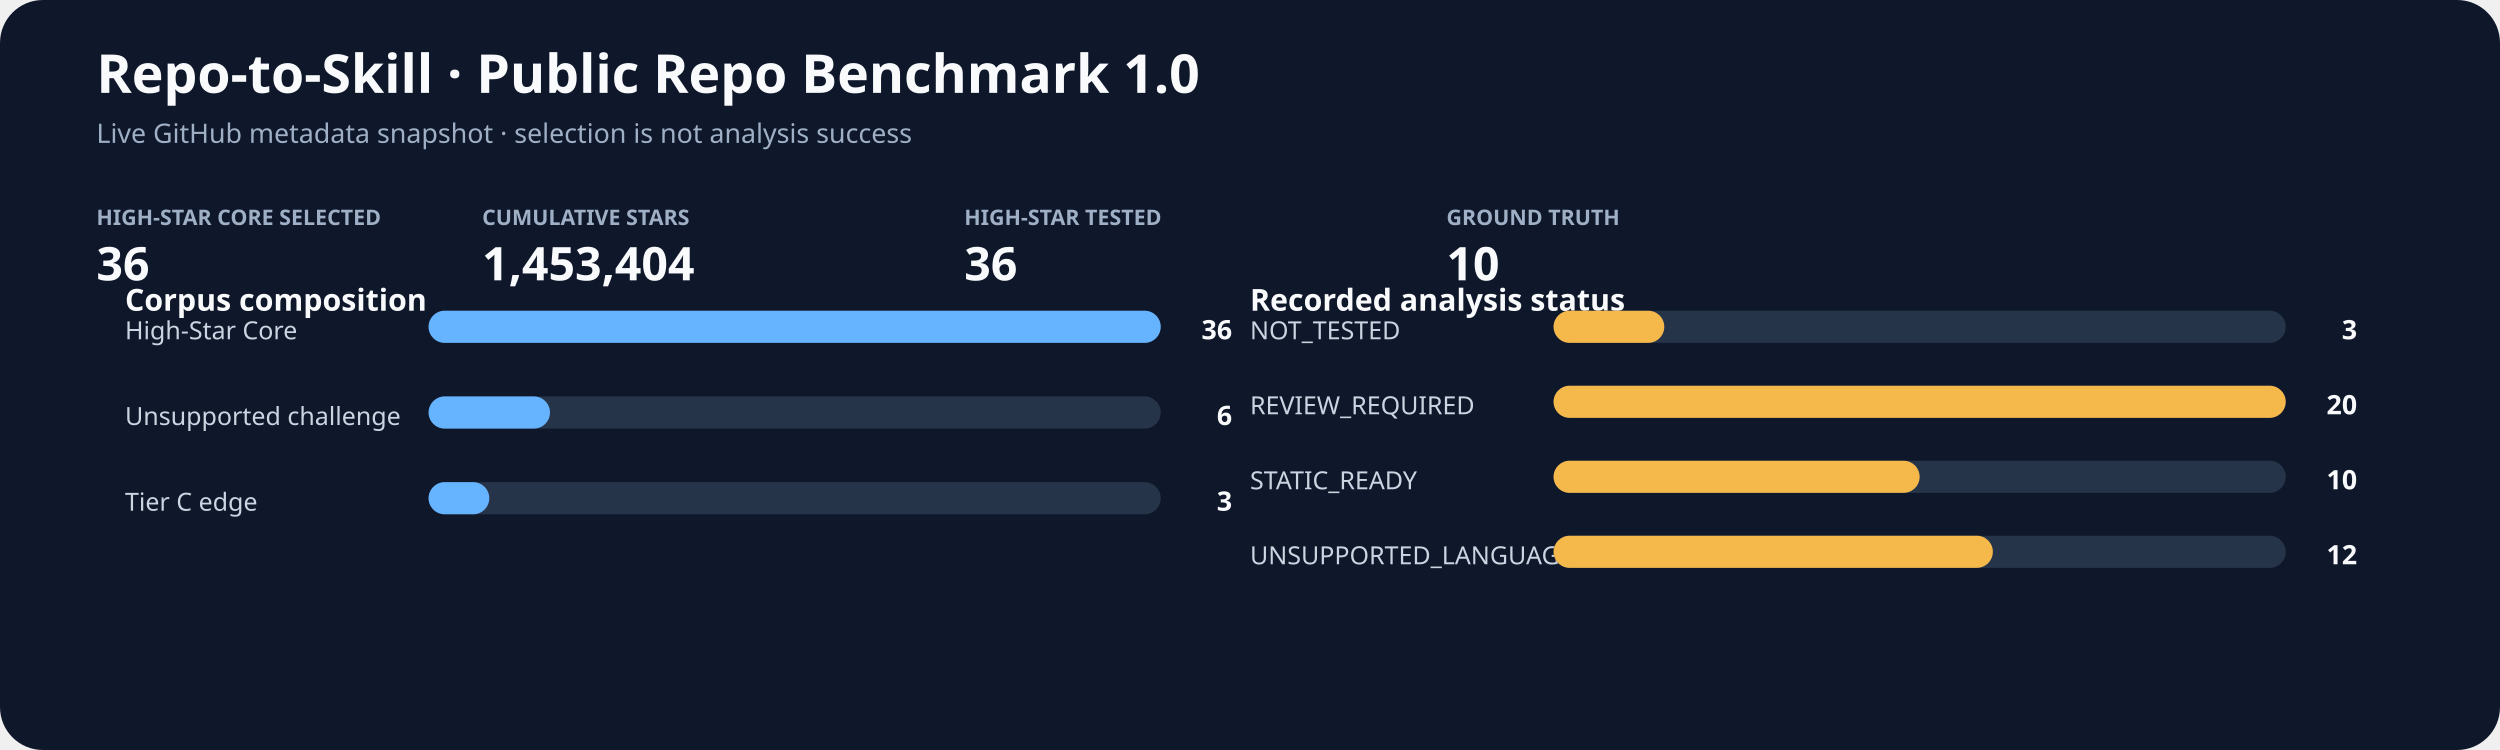
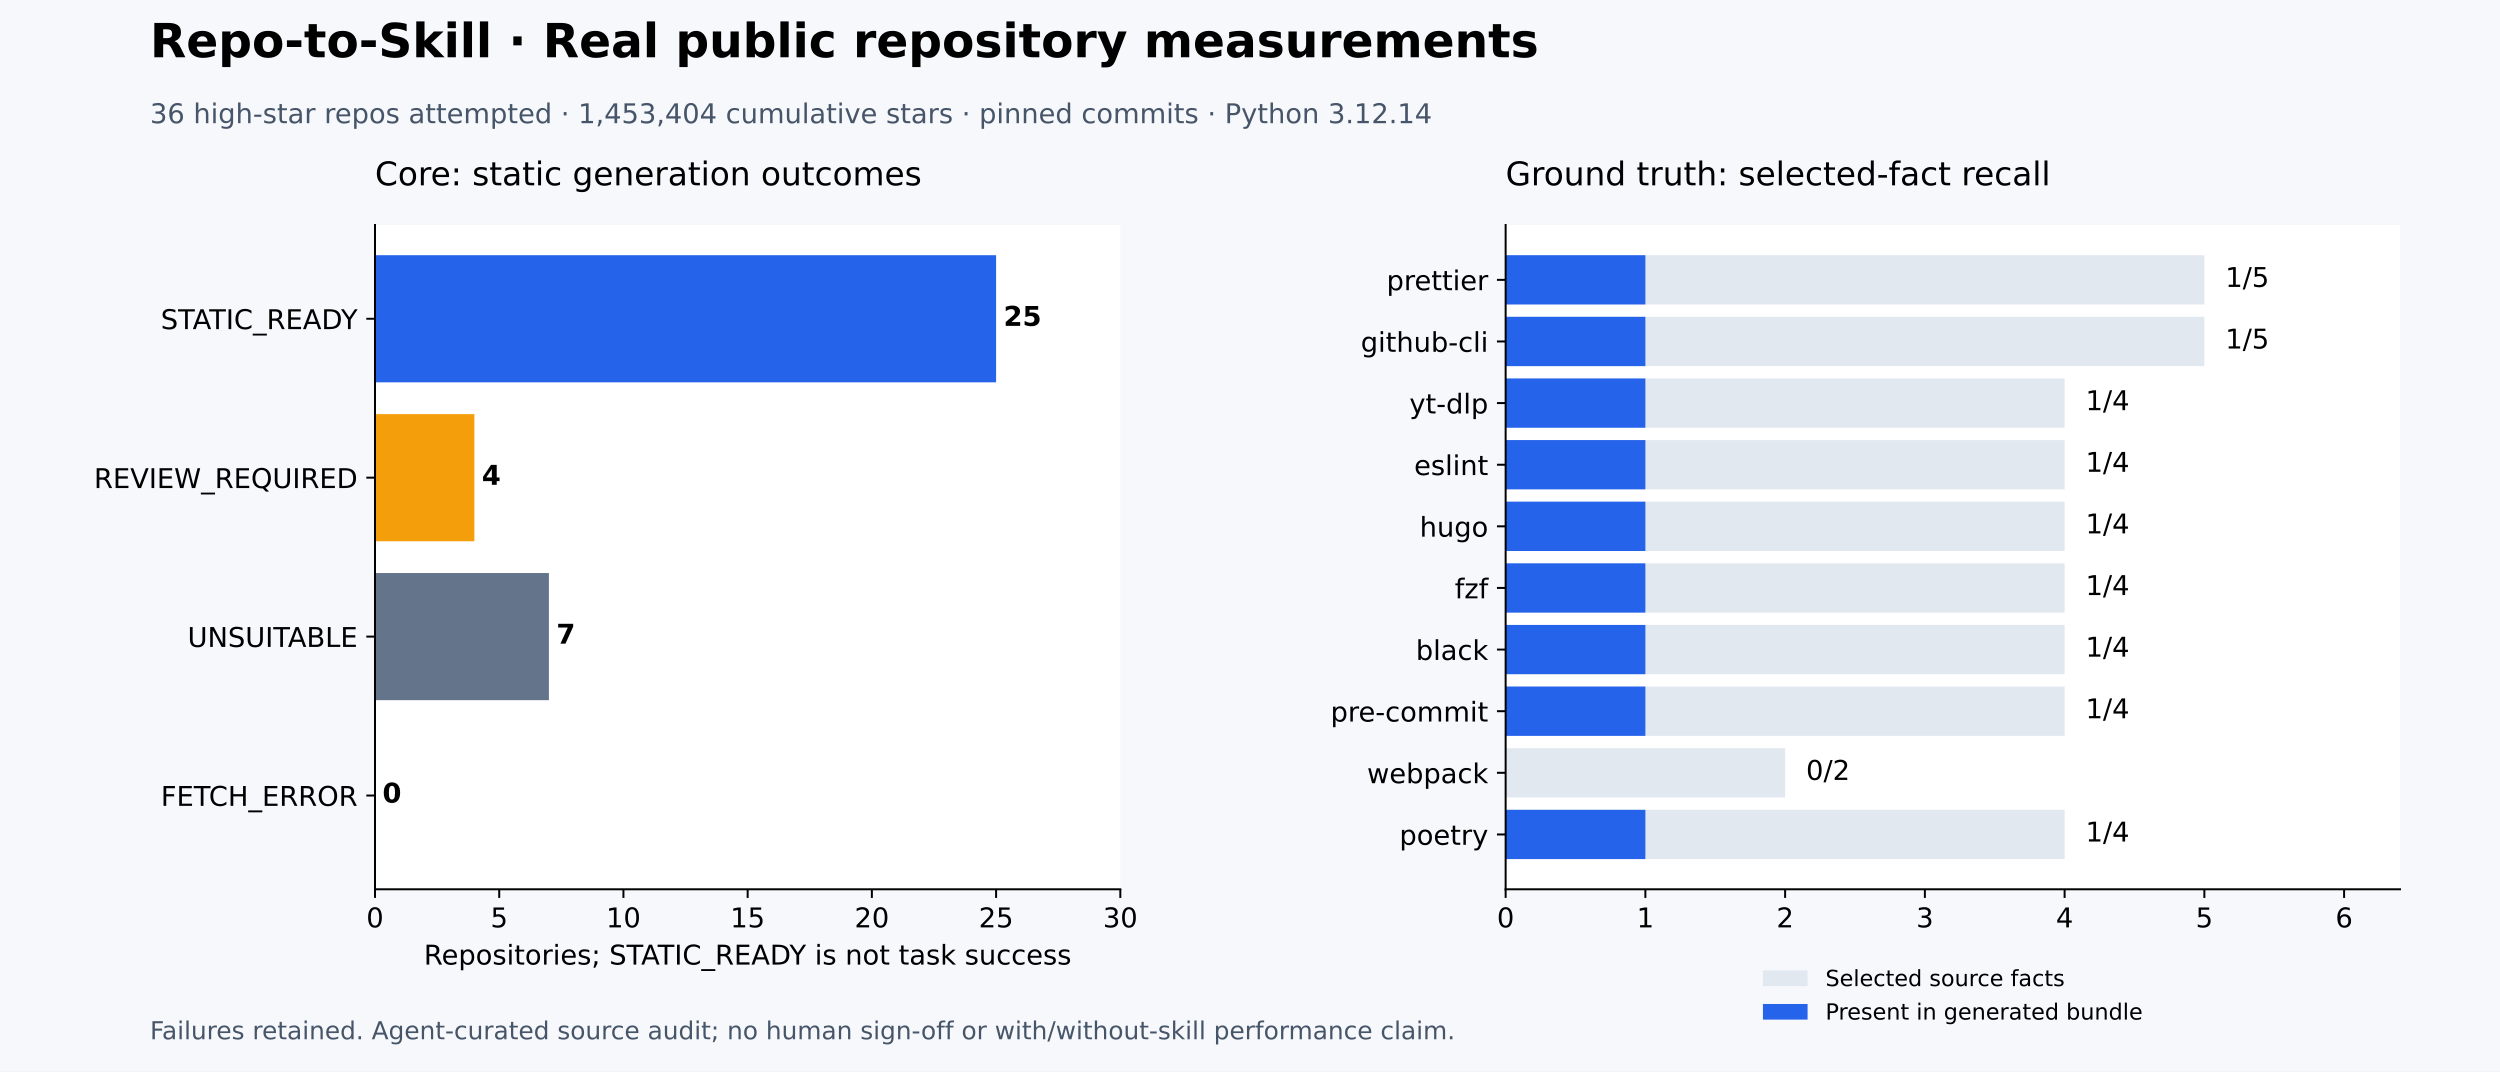
- <svg xmlns="http://www.w3.org/2000/svg" viewBox="0 0 1400 420" role="img" aria-labelledby="title description">
-   <style>
-     .title { fill: #f8fafc; font: 700 30px system-ui, sans-serif; }
-     .subtitle { fill: #9fb0c6; font: 400 15px system-ui, sans-serif; }
-     .panel { fill: #f8fafc; font: 700 17px system-ui, sans-serif; }
-     .body { fill: #cbd5e1; font: 500 14px system-ui, sans-serif; }
-     .number { fill: #f8fafc; font: 700 15px system-ui, sans-serif; text-anchor: end; }
-     .metric { fill: #f8fafc; font: 700 26px system-ui, sans-serif; }
-     .label { fill: #9fb0c6; font: 600 12px system-ui, sans-serif; }
-   </style>
-   <rect width="1400" height="420" rx="24" fill="#0f172a" />
-   <text x="54" y="52" class="title">Repo-to-Skill · Public Repo Benchmark 1.0</text>
-   <text x="54" y="80" class="subtitle">Live GitHub metadata snapshot · selection is not analysis success</text>
-   <text x="54" y="126" class="label">HIGH-STAR CORE SELECTED</text>
-   <text x="54" y="157" class="metric">36</text>
-   <text x="270" y="126" class="label">CUMULATIVE STARS</text>
-   <text x="270" y="157" class="metric">1,453,404</text>
-   <text x="540" y="126" class="label">HIGH-STAR TESTED</text>
-   <text x="540" y="157" class="metric">36</text>
-   <text x="810" y="126" class="label">GROUND TRUTH</text>
-   <text x="810" y="157" class="metric">10</text>
-   <text x="70" y="174" class="panel">Corpus composition</text>
-   <text x="700" y="174" class="panel">Recorded analysis status</text>
-   <text x="70" y="190" class="body">High-Star Core</text>
-   <rect x="240" y="174" width="410" height="18" rx="9" fill="#263449" />
-   <rect x="240" y="174" width="410" height="18" rx="9" fill="#66b3ff" />
-   <text x="690" y="190" class="number">36</text>
-   <text x="70" y="238" class="body">Unsupported challenge</text>
-   <rect x="240" y="222" width="410" height="18" rx="9" fill="#263449" />
-   <rect x="240" y="222" width="68" height="18" rx="9" fill="#66b3ff" />
-   <text x="690" y="238" class="number">6</text>
-   <text x="70" y="286" class="body">Tier C edge</text>
-   <rect x="240" y="270" width="410" height="18" rx="9" fill="#263449" />
-   <rect x="240" y="270" width="34" height="18" rx="9" fill="#66b3ff" />
-   <text x="690" y="286" class="number">3</text>
-   <text x="700" y="190" class="body">NOT_TESTED</text>
-   <rect x="870" y="174" width="410" height="18" rx="9" fill="#263449" />
-   <rect x="870" y="174" width="62" height="18" rx="9" fill="#f5b84b" />
-   <text x="1320" y="190" class="number">3</text>
-   <text x="700" y="232" class="body">REVIEW_REQUIRED</text>
-   <rect x="870" y="216" width="410" height="18" rx="9" fill="#263449" />
-   <rect x="870" y="216" width="410" height="18" rx="9" fill="#f5b84b" />
-   <text x="1320" y="232" class="number">20</text>
-   <text x="700" y="274" class="body">STATIC_READY</text>
-   <rect x="870" y="258" width="410" height="18" rx="9" fill="#263449" />
-   <rect x="870" y="258" width="205" height="18" rx="9" fill="#f5b84b" />
-   <text x="1320" y="274" class="number">10</text>
-   <text x="700" y="316" class="body">UNSUPPORTED_LANGUAGE</text>
-   <rect x="870" y="300" width="410" height="18" rx="9" fill="#263449" />
-   <rect x="870" y="300" width="246" height="18" rx="9" fill="#f5b84b" />
-   <text x="1320" y="316" class="number">12</text>
+ <svg xmlns="http://www.w3.org/2000/svg" xmlns:xlink="http://www.w3.org/1999/xlink" width="1008pt" height="432pt" viewBox="0 0 1008 432" version="1.1">
+   <defs>
+     <style type="text/css">*{stroke-linejoin: round; stroke-linecap: butt}</style>
+   </defs>
+   <g id="figure_1">
+     <g id="patch_1">
+       <path d="M 0 432 L 1008 432 L 1008 0 L 0 0 z " style="fill: #f6f8fc" />
+     </g>
+     <g id="axes_1">
+       <g id="patch_2">
+         <path d="M 151.2 358.56 L 451.708 358.56 L 451.708 90.72 L 151.2 90.72 z " style="fill: #ffffff" />
+       </g>
+       <g id="patch_3">
+         <path d="M 151.2 102.895 L 401.623 102.895 L 401.623 154.156 L 151.2 154.156 z " clip-path="url(#p47ed151c28)" style="fill: #2563eb" />
+       </g>
+       <g id="patch_4">
+         <path d="M 151.2 166.971 L 191.268 166.971 L 191.268 218.232 L 151.2 218.232 z " clip-path="url(#p47ed151c28)" style="fill: #f59e0b" />
+       </g>
+       <g id="patch_5">
+         <path d="M 151.2 231.048 L 221.319 231.048 L 221.319 282.309 L 151.2 282.309 z " clip-path="url(#p47ed151c28)" style="fill: #64748b" />
+       </g>
+       <g id="patch_6">
+         <path d="M 151.2 295.124 L 151.2 295.124 L 151.2 346.385 L 151.2 346.385 z " clip-path="url(#p47ed151c28)" style="fill: #dc2626" />
+       </g>
+       <g id="matplotlib.axis_1">
+         <g id="xtick_1">
+           <g id="line2d_1">
+             <defs>
+               <path id="mc70fc575b4" d="M 0 0 L 0 3.5 " style="stroke: #000000; stroke-width: 0.8" />
+             </defs>
+             <g>
+               <use xlink:href="#mc70fc575b4" x="151.2" y="358.56" style="stroke: #000000; stroke-width: 0.8" />
+             </g>
+           </g>
+           <g id="text_1">
+             <text style="font-size: 11px; font-family: 'DejaVu Sans'; text-anchor: middle" x="151.2" y="373.917" transform="rotate(-0 151.2 373.9174)">0</text>
+           </g>
+         </g>
+         <g id="xtick_2">
+           <g id="line2d_2">
+             <g>
+               <use xlink:href="#mc70fc575b4" x="201.285" y="358.56" style="stroke: #000000; stroke-width: 0.8" />
+             </g>
+           </g>
+           <g id="text_2">
+             <text style="font-size: 11px; font-family: 'DejaVu Sans'; text-anchor: middle" x="201.285" y="373.917" transform="rotate(-0 201.2847 373.9174)">5</text>
+           </g>
+         </g>
+         <g id="xtick_3">
+           <g id="line2d_3">
+             <g>
+               <use xlink:href="#mc70fc575b4" x="251.369" y="358.56" style="stroke: #000000; stroke-width: 0.8" />
+             </g>
+           </g>
+           <g id="text_3">
+             <text style="font-size: 11px; font-family: 'DejaVu Sans'; text-anchor: middle" x="251.369" y="373.917" transform="rotate(-0 251.3693 373.9174)">10</text>
+           </g>
+         </g>
+         <g id="xtick_4">
+           <g id="line2d_4">
+             <g>
+               <use xlink:href="#mc70fc575b4" x="301.454" y="358.56" style="stroke: #000000; stroke-width: 0.8" />
+             </g>
+           </g>
+           <g id="text_4">
+             <text style="font-size: 11px; font-family: 'DejaVu Sans'; text-anchor: middle" x="301.454" y="373.917" transform="rotate(-0 301.454 373.9174)">15</text>
+           </g>
+         </g>
+         <g id="xtick_5">
+           <g id="line2d_5">
+             <g>
+               <use xlink:href="#mc70fc575b4" x="351.539" y="358.56" style="stroke: #000000; stroke-width: 0.8" />
+             </g>
+           </g>
+           <g id="text_5">
+             <text style="font-size: 11px; font-family: 'DejaVu Sans'; text-anchor: middle" x="351.539" y="373.917" transform="rotate(-0 351.5386 373.9174)">20</text>
+           </g>
+         </g>
+         <g id="xtick_6">
+           <g id="line2d_6">
+             <g>
+               <use xlink:href="#mc70fc575b4" x="401.623" y="358.56" style="stroke: #000000; stroke-width: 0.8" />
+             </g>
+           </g>
+           <g id="text_6">
+             <text style="font-size: 11px; font-family: 'DejaVu Sans'; text-anchor: middle" x="401.623" y="373.917" transform="rotate(-0 401.6233 373.9174)">25</text>
+           </g>
+         </g>
+         <g id="xtick_7">
+           <g id="line2d_7">
+             <g>
+               <use xlink:href="#mc70fc575b4" x="451.708" y="358.56" style="stroke: #000000; stroke-width: 0.8" />
+             </g>
+           </g>
+           <g id="text_7">
+             <text style="font-size: 11px; font-family: 'DejaVu Sans'; text-anchor: middle" x="451.708" y="373.917" transform="rotate(-0 451.7079 373.9174)">30</text>
+           </g>
+         </g>
+         <g id="text_8">
+           <text style="font-size: 11px; font-family: 'DejaVu Sans'; text-anchor: middle" x="301.454" y="388.918" transform="rotate(-0 301.454 388.9183)">Repositories; STATIC_READY is not task success</text>
+         </g>
+       </g>
+       <g id="matplotlib.axis_2">
+         <g id="ytick_1">
+           <g id="line2d_8">
+             <defs>
+               <path id="ma95a450413" d="M 0 0 L -3.5 0 " style="stroke: #000000; stroke-width: 0.8" />
+             </defs>
+             <g>
+               <use xlink:href="#ma95a450413" x="151.2" y="128.525" style="stroke: #000000; stroke-width: 0.8" />
+             </g>
+           </g>
+           <g id="text_9">
+             <text style="font-size: 11px; font-family: 'DejaVu Sans'; text-anchor: end" x="144.2" y="132.704" transform="rotate(-0 144.2 132.7039)">STATIC_READY</text>
+           </g>
+         </g>
+         <g id="ytick_2">
+           <g id="line2d_9">
+             <g>
+               <use xlink:href="#ma95a450413" x="151.2" y="192.602" style="stroke: #000000; stroke-width: 0.8" />
+             </g>
+           </g>
+           <g id="text_10">
+             <text style="font-size: 11px; font-family: 'DejaVu Sans'; text-anchor: end" x="144.2" y="196.78" transform="rotate(-0 144.2 196.7804)">REVIEW_REQUIRED</text>
+           </g>
+         </g>
+         <g id="ytick_3">
+           <g id="line2d_10">
+             <g>
+               <use xlink:href="#ma95a450413" x="151.2" y="256.678" style="stroke: #000000; stroke-width: 0.8" />
+             </g>
+           </g>
+           <g id="text_11">
+             <text style="font-size: 11px; font-family: 'DejaVu Sans'; text-anchor: end" x="144.2" y="260.857" transform="rotate(-0 144.2 260.857)">UNSUITABLE</text>
+           </g>
+         </g>
+         <g id="ytick_4">
+           <g id="line2d_11">
+             <g>
+               <use xlink:href="#ma95a450413" x="151.2" y="320.755" style="stroke: #000000; stroke-width: 0.8" />
+             </g>
+           </g>
+           <g id="text_12">
+             <text style="font-size: 11px; font-family: 'DejaVu Sans'; text-anchor: end" x="144.2" y="324.934" transform="rotate(-0 144.2 324.9335)">FETCH_ERROR</text>
+           </g>
+         </g>
+       </g>
+       <g id="patch_7">
+         <path d="M 151.2 358.56 L 151.2 90.72 " style="fill: none; stroke: #000000; stroke-width: 0.8; stroke-linejoin: miter; stroke-linecap: square" />
+       </g>
+       <g id="patch_8">
+         <path d="M 151.2 358.56 L 451.708 358.56 " style="fill: none; stroke: #000000; stroke-width: 0.8; stroke-linejoin: miter; stroke-linecap: square" />
+       </g>
+       <g id="text_13">
+         <text style="font-weight: 700; font-size: 11px; font-family: 'DejaVu Sans'; text-anchor: start" x="404.628" y="131.383" transform="rotate(-0 404.6283 131.3826)">25</text>
+       </g>
+       <g id="text_14">
+         <text style="font-weight: 700; font-size: 11px; font-family: 'DejaVu Sans'; text-anchor: start" x="194.273" y="195.459" transform="rotate(-0 194.2728 195.4591)">4</text>
+       </g>
+       <g id="text_15">
+         <text style="font-weight: 700; font-size: 11px; font-family: 'DejaVu Sans'; text-anchor: start" x="224.324" y="259.536" transform="rotate(-0 224.3236 259.5357)">7</text>
+       </g>
+       <g id="text_16">
+         <text style="font-weight: 700; font-size: 11px; font-family: 'DejaVu Sans'; text-anchor: start" x="154.205" y="323.612" transform="rotate(-0 154.2051 323.6123)">0</text>
+       </g>
+       <g id="text_17">
+         <text style="font-size: 13.2px; font-family: 'DejaVu Sans'; text-anchor: start" x="151.2" y="74.72" transform="rotate(-0 151.2 74.72)">Core: static generation outcomes</text>
+       </g>
+     </g>
+     <g id="axes_2">
+       <g id="patch_9">
+         <path d="M 607.071 358.56 L 967.68 358.56 L 967.68 90.72 L 607.071 90.72 z " style="fill: #ffffff" />
+       </g>
+       <g id="patch_10">
+         <path d="M 607.071 102.895 L 888.797 102.895 L 888.797 122.771 L 607.071 122.771 z " clip-path="url(#p9fecdf5286)" style="fill: #e2e8f0" />
+       </g>
+       <g id="patch_11">
+         <path d="M 607.071 127.741 L 888.797 127.741 L 888.797 147.617 L 607.071 147.617 z " clip-path="url(#p9fecdf5286)" style="fill: #e2e8f0" />
+       </g>
+       <g id="patch_12">
+         <path d="M 607.071 152.587 L 832.451 152.587 L 832.451 172.463 L 607.071 172.463 z " clip-path="url(#p9fecdf5286)" style="fill: #e2e8f0" />
+       </g>
+       <g id="patch_13">
+         <path d="M 607.071 177.433 L 832.451 177.433 L 832.451 197.309 L 607.071 197.309 z " clip-path="url(#p9fecdf5286)" style="fill: #e2e8f0" />
+       </g>
+       <g id="patch_14">
+         <path d="M 607.071 202.279 L 832.451 202.279 L 832.451 222.155 L 607.071 222.155 z " clip-path="url(#p9fecdf5286)" style="fill: #e2e8f0" />
+       </g>
+       <g id="patch_15">
+         <path d="M 607.071 227.125 L 832.451 227.125 L 832.451 247.001 L 607.071 247.001 z " clip-path="url(#p9fecdf5286)" style="fill: #e2e8f0" />
+       </g>
+       <g id="patch_16">
+         <path d="M 607.071 251.971 L 832.451 251.971 L 832.451 271.847 L 607.071 271.847 z " clip-path="url(#p9fecdf5286)" style="fill: #e2e8f0" />
+       </g>
+       <g id="patch_17">
+         <path d="M 607.071 276.817 L 832.451 276.817 L 832.451 296.693 L 607.071 296.693 z " clip-path="url(#p9fecdf5286)" style="fill: #e2e8f0" />
+       </g>
+       <g id="patch_18">
+         <path d="M 607.071 301.663 L 719.761 301.663 L 719.761 321.539 L 607.071 321.539 z " clip-path="url(#p9fecdf5286)" style="fill: #e2e8f0" />
+       </g>
+       <g id="patch_19">
+         <path d="M 607.071 326.509 L 832.451 326.509 L 832.451 346.385 L 607.071 346.385 z " clip-path="url(#p9fecdf5286)" style="fill: #e2e8f0" />
+       </g>
+       <g id="patch_20">
+         <path d="M 607.071 102.895 L 663.416 102.895 L 663.416 122.771 L 607.071 122.771 z " clip-path="url(#p9fecdf5286)" style="fill: #2563eb" />
+       </g>
+       <g id="patch_21">
+         <path d="M 607.071 127.741 L 663.416 127.741 L 663.416 147.617 L 607.071 147.617 z " clip-path="url(#p9fecdf5286)" style="fill: #2563eb" />
+       </g>
+       <g id="patch_22">
+         <path d="M 607.071 152.587 L 663.416 152.587 L 663.416 172.463 L 607.071 172.463 z " clip-path="url(#p9fecdf5286)" style="fill: #2563eb" />
+       </g>
+       <g id="patch_23">
+         <path d="M 607.071 177.433 L 663.416 177.433 L 663.416 197.309 L 607.071 197.309 z " clip-path="url(#p9fecdf5286)" style="fill: #2563eb" />
+       </g>
+       <g id="patch_24">
+         <path d="M 607.071 202.279 L 663.416 202.279 L 663.416 222.155 L 607.071 222.155 z " clip-path="url(#p9fecdf5286)" style="fill: #2563eb" />
+       </g>
+       <g id="patch_25">
+         <path d="M 607.071 227.125 L 663.416 227.125 L 663.416 247.001 L 607.071 247.001 z " clip-path="url(#p9fecdf5286)" style="fill: #2563eb" />
+       </g>
+       <g id="patch_26">
+         <path d="M 607.071 251.971 L 663.416 251.971 L 663.416 271.847 L 607.071 271.847 z " clip-path="url(#p9fecdf5286)" style="fill: #2563eb" />
+       </g>
+       <g id="patch_27">
+         <path d="M 607.071 276.817 L 663.416 276.817 L 663.416 296.693 L 607.071 296.693 z " clip-path="url(#p9fecdf5286)" style="fill: #2563eb" />
+       </g>
+       <g id="patch_28">
+         <path d="M 607.071 301.663 L 607.071 301.663 L 607.071 321.539 L 607.071 321.539 z " clip-path="url(#p9fecdf5286)" style="fill: #2563eb" />
+       </g>
+       <g id="patch_29">
+         <path d="M 607.071 326.509 L 663.416 326.509 L 663.416 346.385 L 607.071 346.385 z " clip-path="url(#p9fecdf5286)" style="fill: #2563eb" />
+       </g>
+       <g id="matplotlib.axis_3">
+         <g id="xtick_8">
+           <g id="line2d_12">
+             <g>
+               <use xlink:href="#mc70fc575b4" x="607.071" y="358.56" style="stroke: #000000; stroke-width: 0.8" />
+             </g>
+           </g>
+           <g id="text_18">
+             <text style="font-size: 11px; font-family: 'DejaVu Sans'; text-anchor: middle" x="607.071" y="373.917" transform="rotate(-0 607.0705 373.9174)">0</text>
+           </g>
+         </g>
+         <g id="xtick_9">
+           <g id="line2d_13">
+             <g>
+               <use xlink:href="#mc70fc575b4" x="663.416" y="358.56" style="stroke: #000000; stroke-width: 0.8" />
+             </g>
+           </g>
+           <g id="text_19">
+             <text style="font-size: 11px; font-family: 'DejaVu Sans'; text-anchor: middle" x="663.416" y="373.917" transform="rotate(-0 663.4157 373.9174)">1</text>
+           </g>
+         </g>
+         <g id="xtick_10">
+           <g id="line2d_14">
+             <g>
+               <use xlink:href="#mc70fc575b4" x="719.761" y="358.56" style="stroke: #000000; stroke-width: 0.8" />
+             </g>
+           </g>
+           <g id="text_20">
+             <text style="font-size: 11px; font-family: 'DejaVu Sans'; text-anchor: middle" x="719.761" y="373.917" transform="rotate(-0 719.761 373.9174)">2</text>
+           </g>
+         </g>
+         <g id="xtick_11">
+           <g id="line2d_15">
+             <g>
+               <use xlink:href="#mc70fc575b4" x="776.106" y="358.56" style="stroke: #000000; stroke-width: 0.8" />
+             </g>
+           </g>
+           <g id="text_21">
+             <text style="font-size: 11px; font-family: 'DejaVu Sans'; text-anchor: middle" x="776.106" y="373.917" transform="rotate(-0 776.1062 373.9174)">3</text>
+           </g>
+         </g>
+         <g id="xtick_12">
+           <g id="line2d_16">
+             <g>
+               <use xlink:href="#mc70fc575b4" x="832.451" y="358.56" style="stroke: #000000; stroke-width: 0.8" />
+             </g>
+           </g>
+           <g id="text_22">
+             <text style="font-size: 11px; font-family: 'DejaVu Sans'; text-anchor: middle" x="832.451" y="373.917" transform="rotate(-0 832.4514 373.9174)">4</text>
+           </g>
+         </g>
+         <g id="xtick_13">
+           <g id="line2d_17">
+             <g>
+               <use xlink:href="#mc70fc575b4" x="888.797" y="358.56" style="stroke: #000000; stroke-width: 0.8" />
+             </g>
+           </g>
+           <g id="text_23">
+             <text style="font-size: 11px; font-family: 'DejaVu Sans'; text-anchor: middle" x="888.797" y="373.917" transform="rotate(-0 888.7967 373.9174)">5</text>
+           </g>
+         </g>
+         <g id="xtick_14">
+           <g id="line2d_18">
+             <g>
+               <use xlink:href="#mc70fc575b4" x="945.142" y="358.56" style="stroke: #000000; stroke-width: 0.8" />
+             </g>
+           </g>
+           <g id="text_24">
+             <text style="font-size: 11px; font-family: 'DejaVu Sans'; text-anchor: middle" x="945.142" y="373.917" transform="rotate(-0 945.1419 373.9174)">6</text>
+           </g>
+         </g>
+       </g>
+       <g id="matplotlib.axis_4">
+         <g id="ytick_5">
+           <g id="line2d_19">
+             <g>
+               <use xlink:href="#ma95a450413" x="607.071" y="112.833" style="stroke: #000000; stroke-width: 0.8" />
+             </g>
+           </g>
+           <g id="text_25">
+             <text style="font-size: 11px; font-family: 'DejaVu Sans'; text-anchor: end" x="600.071" y="117.012" transform="rotate(-0 600.0705 117.0121)">prettier</text>
+           </g>
+         </g>
+         <g id="ytick_6">
+           <g id="line2d_20">
+             <g>
+               <use xlink:href="#ma95a450413" x="607.071" y="137.679" style="stroke: #000000; stroke-width: 0.8" />
+             </g>
+           </g>
+           <g id="text_26">
+             <text style="font-size: 11px; font-family: 'DejaVu Sans'; text-anchor: end" x="600.071" y="141.858" transform="rotate(-0 600.0705 141.8581)">github-cli</text>
+           </g>
+         </g>
+         <g id="ytick_7">
+           <g id="line2d_21">
+             <g>
+               <use xlink:href="#ma95a450413" x="607.071" y="162.525" style="stroke: #000000; stroke-width: 0.8" />
+             </g>
+           </g>
+           <g id="text_27">
+             <text style="font-size: 11px; font-family: 'DejaVu Sans'; text-anchor: end" x="600.071" y="166.704" transform="rotate(-0 600.0705 166.7041)">yt-dlp</text>
+           </g>
+         </g>
+         <g id="ytick_8">
+           <g id="line2d_22">
+             <g>
+               <use xlink:href="#ma95a450413" x="607.071" y="187.371" style="stroke: #000000; stroke-width: 0.8" />
+             </g>
+           </g>
+           <g id="text_28">
+             <text style="font-size: 11px; font-family: 'DejaVu Sans'; text-anchor: end" x="600.071" y="191.55" transform="rotate(-0 600.0705 191.5501)">eslint</text>
+           </g>
+         </g>
+         <g id="ytick_9">
+           <g id="line2d_23">
+             <g>
+               <use xlink:href="#ma95a450413" x="607.071" y="212.217" style="stroke: #000000; stroke-width: 0.8" />
+             </g>
+           </g>
+           <g id="text_29">
+             <text style="font-size: 11px; font-family: 'DejaVu Sans'; text-anchor: end" x="600.071" y="216.396" transform="rotate(-0 600.0705 216.3961)">hugo</text>
+           </g>
+         </g>
+         <g id="ytick_10">
+           <g id="line2d_24">
+             <g>
+               <use xlink:href="#ma95a450413" x="607.071" y="237.063" style="stroke: #000000; stroke-width: 0.8" />
+             </g>
+           </g>
+           <g id="text_30">
+             <text style="font-size: 11px; font-family: 'DejaVu Sans'; text-anchor: end" x="600.071" y="241.242" transform="rotate(-0 600.0705 241.2421)">fzf</text>
+           </g>
+         </g>
+         <g id="ytick_11">
+           <g id="line2d_25">
+             <g>
+               <use xlink:href="#ma95a450413" x="607.071" y="261.909" style="stroke: #000000; stroke-width: 0.8" />
+             </g>
+           </g>
+           <g id="text_31">
+             <text style="font-size: 11px; font-family: 'DejaVu Sans'; text-anchor: end" x="600.071" y="266.088" transform="rotate(-0 600.0705 266.0882)">black</text>
+           </g>
+         </g>
+         <g id="ytick_12">
+           <g id="line2d_26">
+             <g>
+               <use xlink:href="#ma95a450413" x="607.071" y="286.755" style="stroke: #000000; stroke-width: 0.8" />
+             </g>
+           </g>
+           <g id="text_32">
+             <text style="font-size: 11px; font-family: 'DejaVu Sans'; text-anchor: end" x="600.071" y="290.934" transform="rotate(-0 600.0705 290.9342)">pre-commit</text>
+           </g>
+         </g>
+         <g id="ytick_13">
+           <g id="line2d_27">
+             <g>
+               <use xlink:href="#ma95a450413" x="607.071" y="311.601" style="stroke: #000000; stroke-width: 0.8" />
+             </g>
+           </g>
+           <g id="text_33">
+             <text style="font-size: 11px; font-family: 'DejaVu Sans'; text-anchor: end" x="600.071" y="315.78" transform="rotate(-0 600.0705 315.7802)">webpack</text>
+           </g>
+         </g>
+         <g id="ytick_14">
+           <g id="line2d_28">
+             <g>
+               <use xlink:href="#ma95a450413" x="607.071" y="336.447" style="stroke: #000000; stroke-width: 0.8" />
+             </g>
+           </g>
+           <g id="text_34">
+             <text style="font-size: 11px; font-family: 'DejaVu Sans'; text-anchor: end" x="600.071" y="340.626" transform="rotate(-0 600.0705 340.6258)">poetry</text>
+           </g>
+         </g>
+       </g>
+       <g id="patch_30">
+         <path d="M 607.071 358.56 L 607.071 90.72 " style="fill: none; stroke: #000000; stroke-width: 0.8; stroke-linejoin: miter; stroke-linecap: square" />
+       </g>
+       <g id="patch_31">
+         <path d="M 607.071 358.56 L 967.68 358.56 " style="fill: none; stroke: #000000; stroke-width: 0.8; stroke-linejoin: miter; stroke-linecap: square" />
+       </g>
+       <g id="text_35">
+         <text style="font-size: 11px; font-family: 'DejaVu Sans'; text-anchor: start" x="897.248" y="115.69" transform="rotate(-0 897.2485 115.6904)">1/5</text>
+       </g>
+       <g id="text_36">
+         <text style="font-size: 11px; font-family: 'DejaVu Sans'; text-anchor: start" x="897.248" y="140.536" transform="rotate(-0 897.2485 140.5364)">1/5</text>
+       </g>
+       <g id="text_37">
+         <text style="font-size: 11px; font-family: 'DejaVu Sans'; text-anchor: start" x="840.903" y="165.382" transform="rotate(-0 840.9032 165.3824)">1/4</text>
+       </g>
+       <g id="text_38">
+         <text style="font-size: 11px; font-family: 'DejaVu Sans'; text-anchor: start" x="840.903" y="190.228" transform="rotate(-0 840.9032 190.2284)">1/4</text>
+       </g>
+       <g id="text_39">
+         <text style="font-size: 11px; font-family: 'DejaVu Sans'; text-anchor: start" x="840.903" y="215.074" transform="rotate(-0 840.9032 215.0744)">1/4</text>
+       </g>
+       <g id="text_40">
+         <text style="font-size: 11px; font-family: 'DejaVu Sans'; text-anchor: start" x="840.903" y="239.92" transform="rotate(-0 840.9032 239.9204)">1/4</text>
+       </g>
+       <g id="text_41">
+         <text style="font-size: 11px; font-family: 'DejaVu Sans'; text-anchor: start" x="840.903" y="264.766" transform="rotate(-0 840.9032 264.7664)">1/4</text>
+       </g>
+       <g id="text_42">
+         <text style="font-size: 11px; font-family: 'DejaVu Sans'; text-anchor: start" x="840.903" y="289.612" transform="rotate(-0 840.9032 289.6125)">1/4</text>
+       </g>
+       <g id="text_43">
+         <text style="font-size: 11px; font-family: 'DejaVu Sans'; text-anchor: start" x="728.213" y="314.458" transform="rotate(-0 728.2128 314.4585)">0/2</text>
+       </g>
+       <g id="text_44">
+         <text style="font-size: 11px; font-family: 'DejaVu Sans'; text-anchor: start" x="840.903" y="339.304" transform="rotate(-0 840.9032 339.3045)">1/4</text>
+       </g>
+       <g id="text_45">
+         <text style="font-size: 13.2px; font-family: 'DejaVu Sans'; text-anchor: start" x="607.071" y="74.72" transform="rotate(-0 607.0705 74.72)">Ground truth: selected-fact recall</text>
+       </g>
+       <g id="legend_1">
+         <g id="patch_32">
+           <path d="M 710.819 397.604 L 728.819 397.604 L 728.819 391.304 L 710.819 391.304 z " style="fill: #e2e8f0" />
+         </g>
+         <g id="text_46">
+           <text style="font-size: 9px; font-family: 'DejaVu Sans'; text-anchor: start" x="736.019" y="397.604" transform="rotate(-0 736.019 397.6042)">Selected source facts</text>
+         </g>
+         <g id="patch_33">
+           <path d="M 710.819 411.105 L 728.819 411.105 L 728.819 404.805 L 710.819 404.805 z " style="fill: #2563eb" />
+         </g>
+         <g id="text_47">
+           <text style="font-size: 9px; font-family: 'DejaVu Sans'; text-anchor: start" x="736.019" y="411.105" transform="rotate(-0 736.019 411.1049)">Present in generated bundle</text>
+         </g>
+       </g>
+     </g>
+     <g id="text_48">
+       <text style="font-weight: 700; font-size: 19px; font-family: 'DejaVu Sans'; text-anchor: start" x="60.48" y="23.077" transform="rotate(-0 60.48 23.07703)">Repo-to-Skill · Real public repository measurements</text>
+     </g>
+     <g id="text_49">
+       <text style="font-size: 11px; font-family: 'DejaVu Sans'; text-anchor: start; fill: #475569" x="60.48" y="49.68" transform="rotate(-0 60.48 49.68)">36 high-star repos attempted · 1,453,404 cumulative stars · pinned commits · Python 3.12.14</text>
+     </g>
+     <g id="text_50">
+       <text style="font-size: 10px; font-family: 'DejaVu Sans'; text-anchor: start; fill: #475569" x="60.48" y="419.04" transform="rotate(-0 60.48 419.04)">Failures retained. Agent-curated source audit; no human sign-off or with/without-skill performance claim.</text>
+     </g>
+   </g>
+   <defs>
+     <clipPath id="p47ed151c28">
+       <rect x="151.2" y="90.72" width="300.508" height="267.84" />
+     </clipPath>
+     <clipPath id="p9fecdf5286">
+       <rect x="607.071" y="90.72" width="360.609" height="267.84" />
+     </clipPath>
+   </defs>
</svg>
